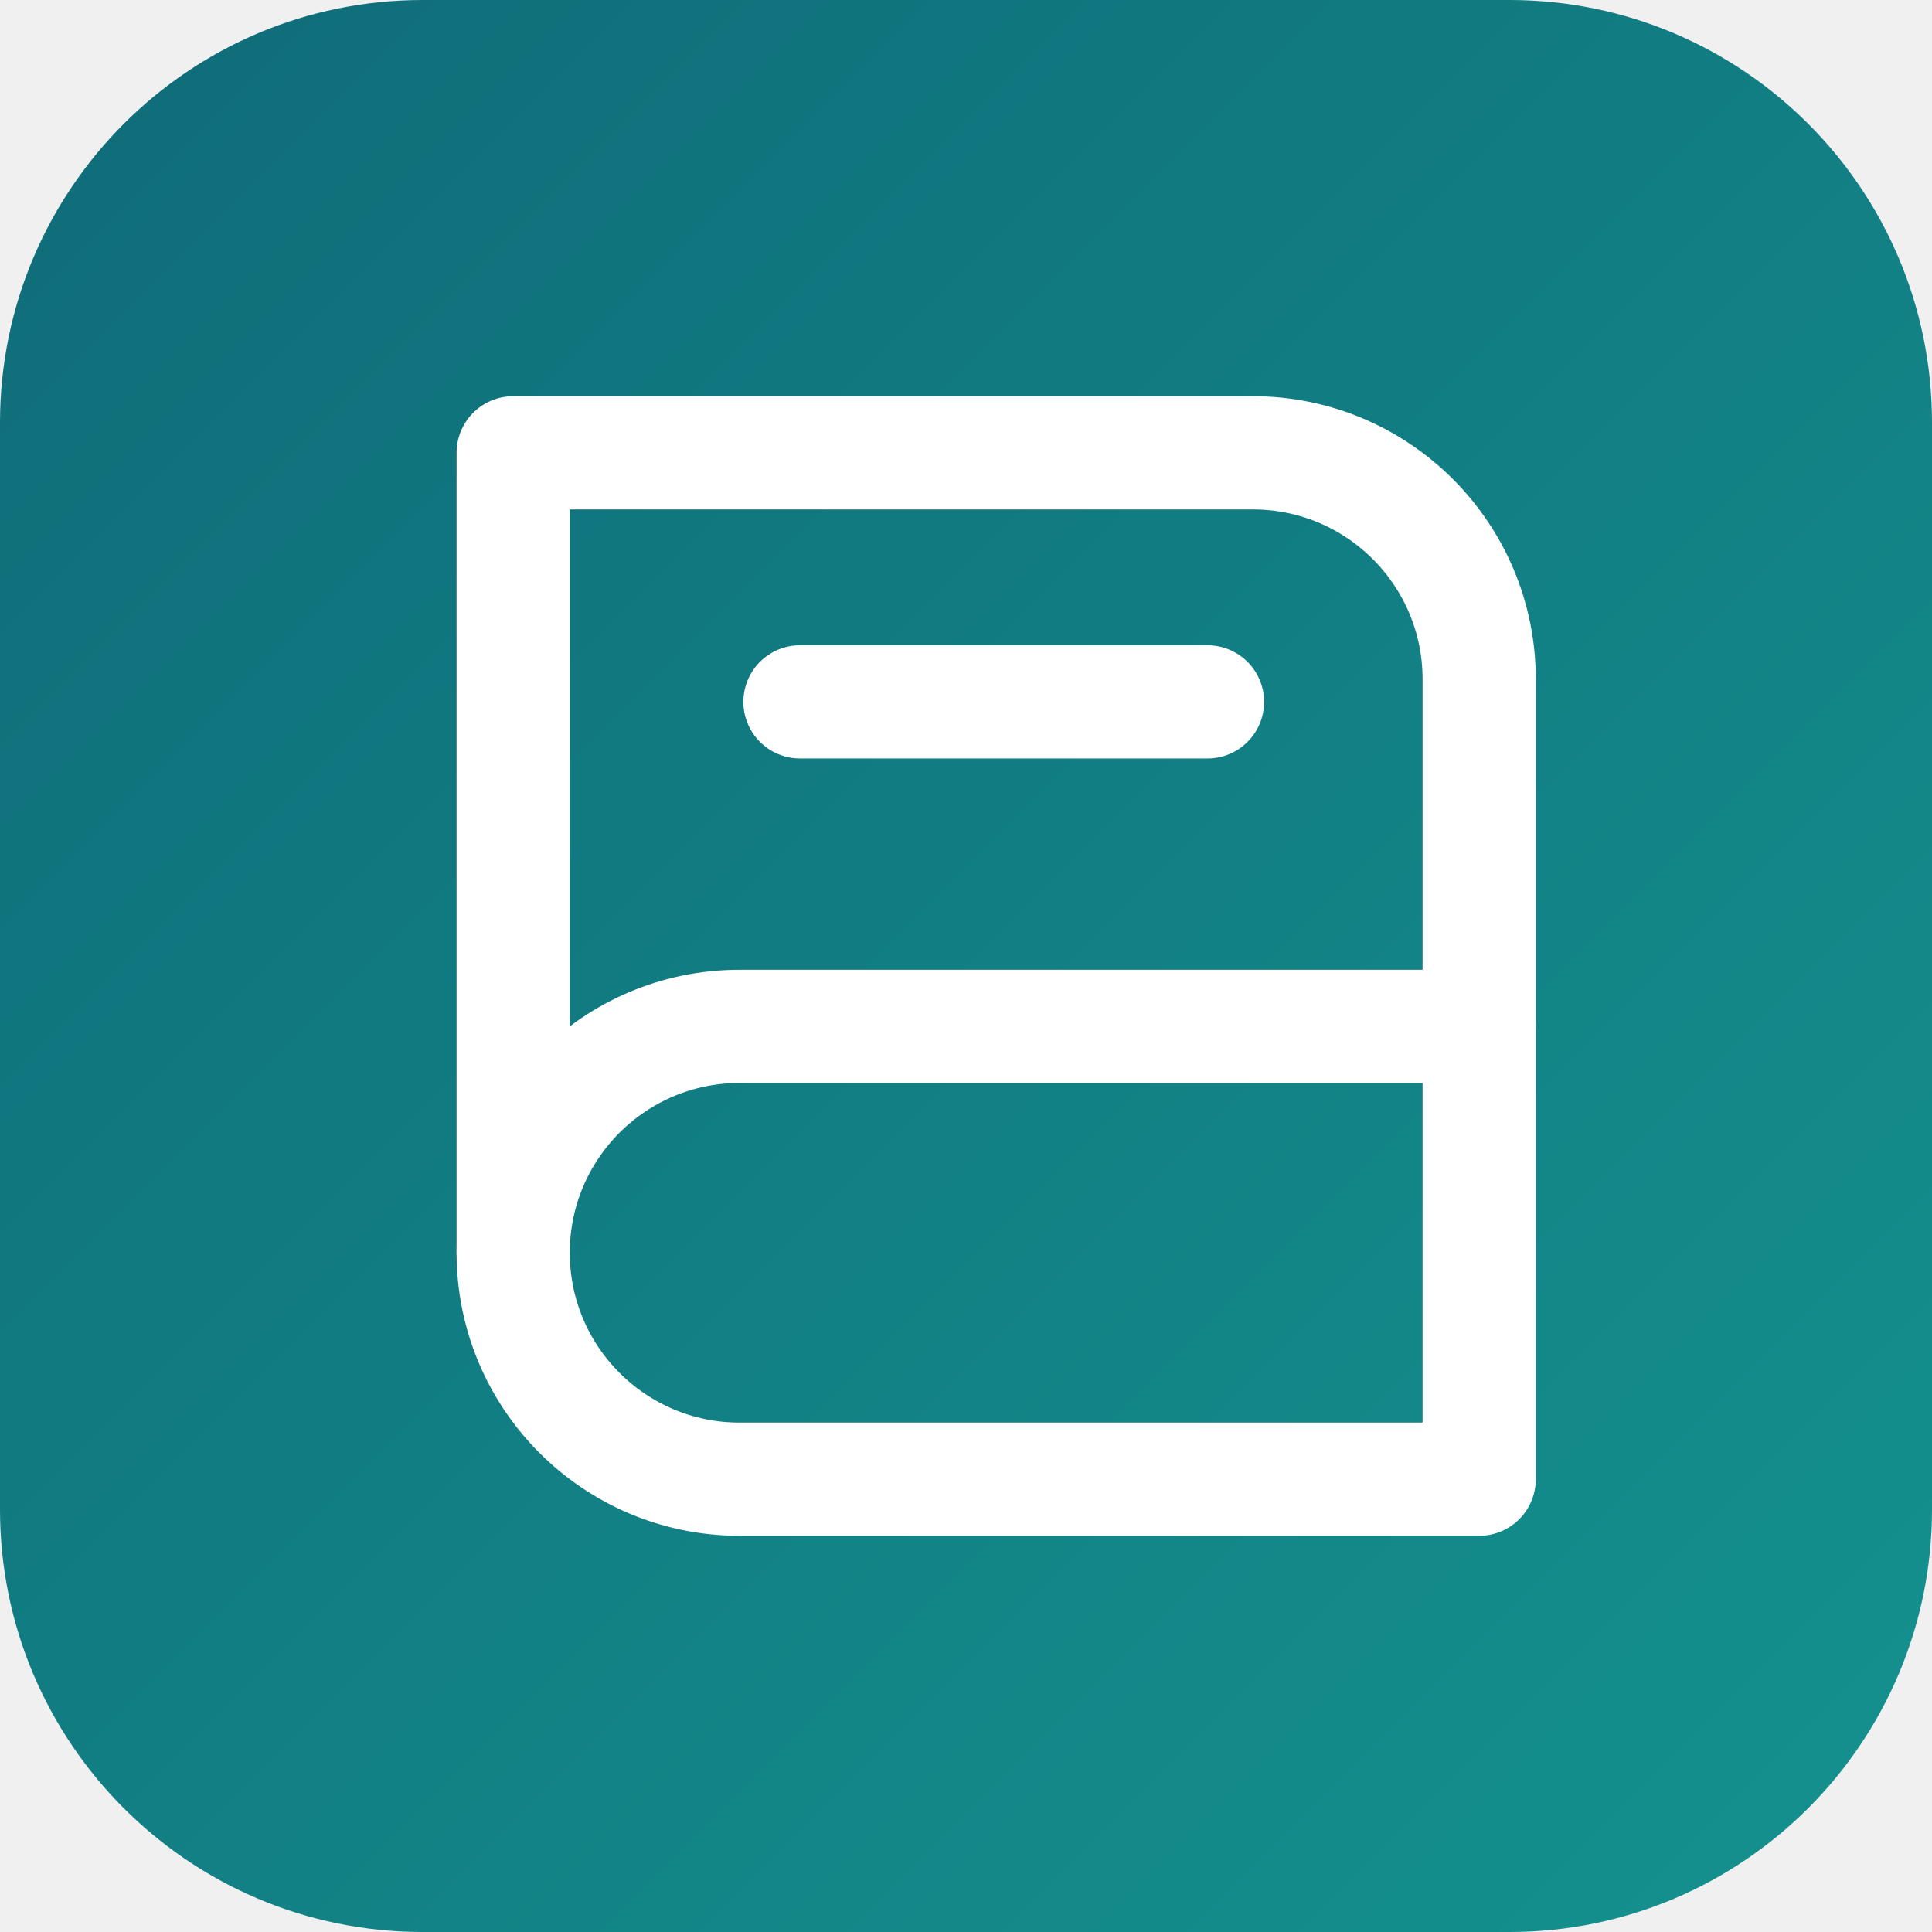
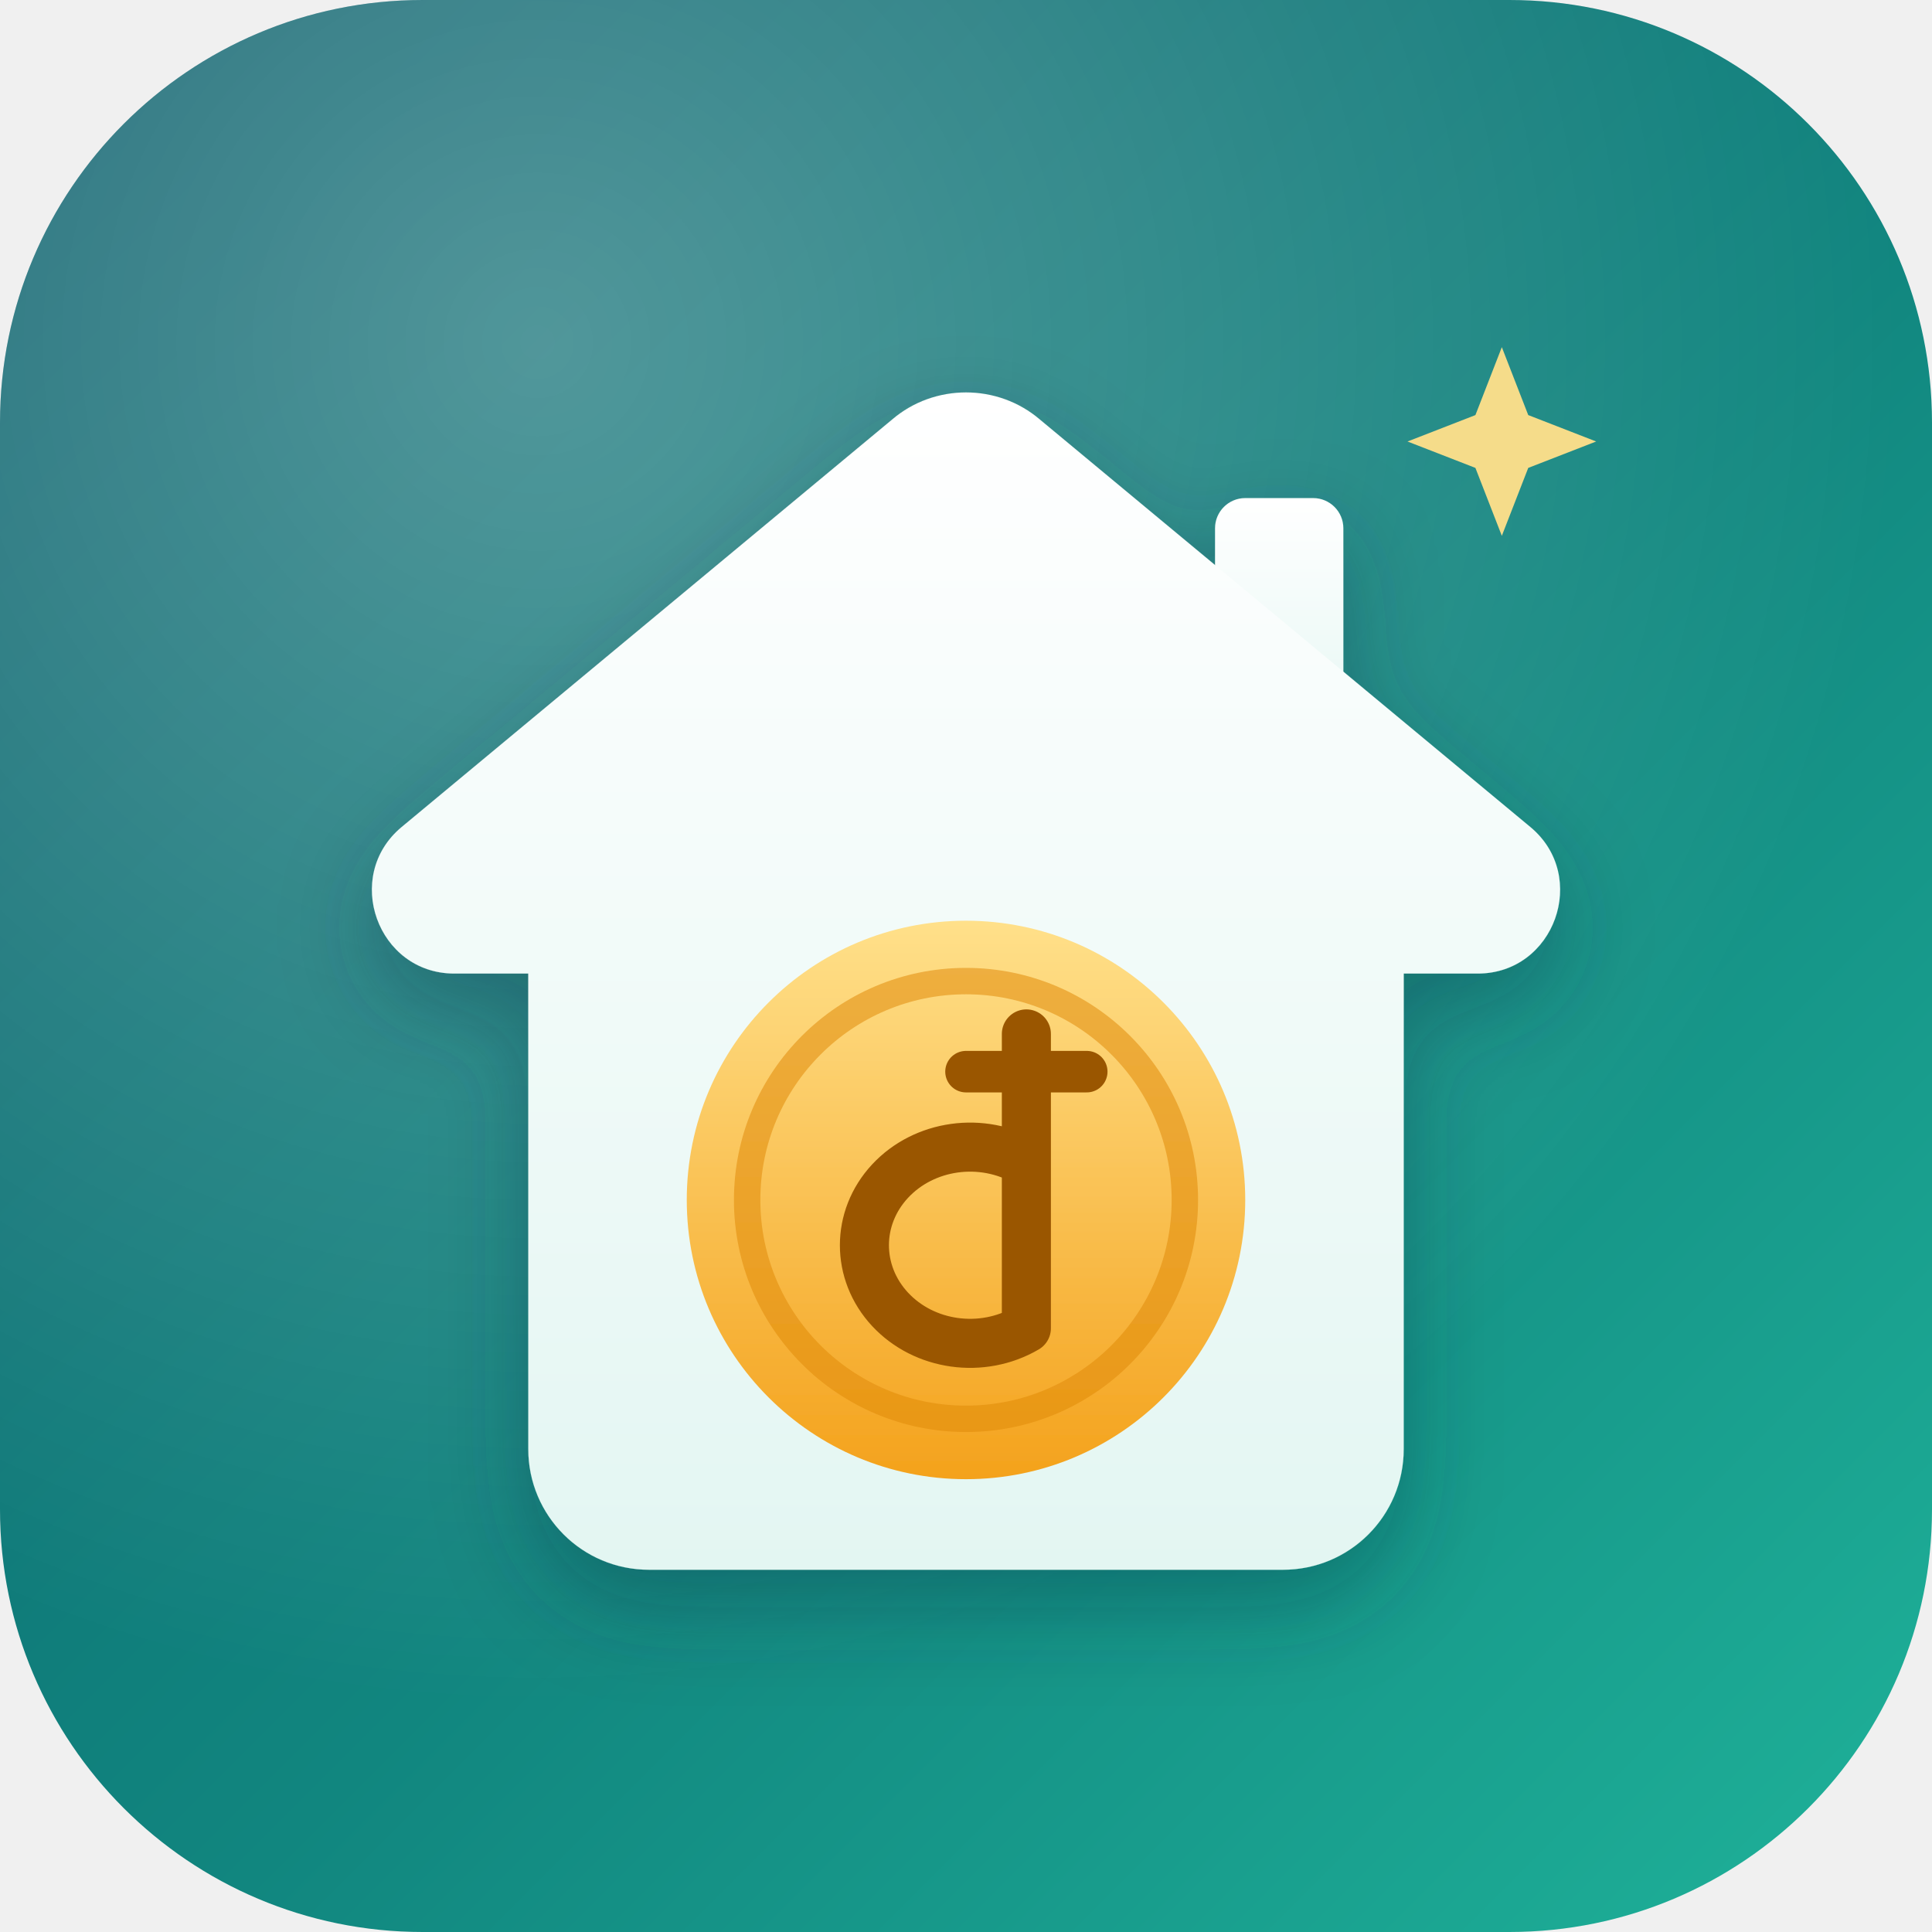
<svg xmlns="http://www.w3.org/2000/svg" viewBox="0 0 512 512">
  <defs>
-     <linearGradient id="g" x1="0" y1="0" x2="1" y2="1">
-       <stop offset="0" stop-color="#0f6b78" />
-       <stop offset="1" stop-color="#14928f" />
+     <linearGradient id="bg" x1="0" y1="0" x2="1" y2="1">
+       <stop offset="0" stop-color="#0b5d6b" />
+       <stop offset=".55" stop-color="#11867f" />
+       <stop offset="1" stop-color="#1fb39a" />
    </linearGradient>
+     <radialGradient id="glow" cx=".28" cy=".18" r=".7">
+       <stop offset="0" stop-color="#fff" stop-opacity=".28" />
+       <stop offset="1" stop-color="#fff" stop-opacity="0" />
+     </radialGradient>
+     <linearGradient id="coin" x1="0" y1="0" x2="0" y2="1">
+       <stop offset="0" stop-color="#ffe08a" />
+       <stop offset="1" stop-color="#f4a21c" />
+     </linearGradient>
+     <linearGradient id="house" x1="0" y1="0" x2="0" y2="1">
+       <stop offset="0" stop-color="#ffffff" />
+       <stop offset="1" stop-color="#e3f6f2" />
+     </linearGradient>
+     <filter id="sh" x="-20%" y="-20%" width="140%" height="150%">
+       <feDropShadow dx="0" dy="10" stdDeviation="12" flood-color="#043b44" flood-opacity=".35" />
+     </filter>
  </defs>
-   <rect width="512" height="512" rx="112" fill="url(#g)" />
-   <g fill="none" stroke="#fff" stroke-width="30" stroke-linecap="round" stroke-linejoin="round">
-     <path d="M136 120h196a60 60 0 0 1 60 60v212H196a60 60 0 0 1-60-60z" />
-     <path d="M136 332a60 60 0 0 1 60-60h196" />
-     <path d="M212 186h108" />
+   <rect width="512" height="512" rx="112" fill="url(#bg)" />
+   <rect width="512" height="512" rx="112" fill="url(#glow)" />
+   <g filter="url(#sh)">
+     <rect x="322" y="132" width="34" height="70" rx="8" fill="url(#house)" />
+     <path d="M256 104c7 0 14 2.4 19.6 7.2l130 108c15.6 13 6.4 38.8-14 38.8H372v126c0 17.7-14.3 32-32 32H172c-17.7 0-32-14.3-32-32V258h-19.6c-20.4 0-29.6-25.8-14-38.8l130-108C242 106.4 249 104 256 104z" fill="url(#house)" />
+     <circle cx="256" cy="318" r="74" fill="url(#coin)" />
+     <circle cx="256" cy="318" r="58" fill="none" stroke="#e08a0a" stroke-width="7" opacity=".55" />
+     <path d="M272 274v78M272 352a28 26 0 1 1 0-44" fill="none" stroke="#9a5600" stroke-width="13" stroke-linecap="round" stroke-linejoin="round" />
+     <path d="M256 284h32" fill="none" stroke="#9a5600" stroke-width="11" stroke-linecap="round" />
  </g>
+   <path d="M398 92l7 18 18 7-18 7-7 18-7-18-18-7 18-7z" fill="#ffe08a" opacity=".95" />
</svg>
